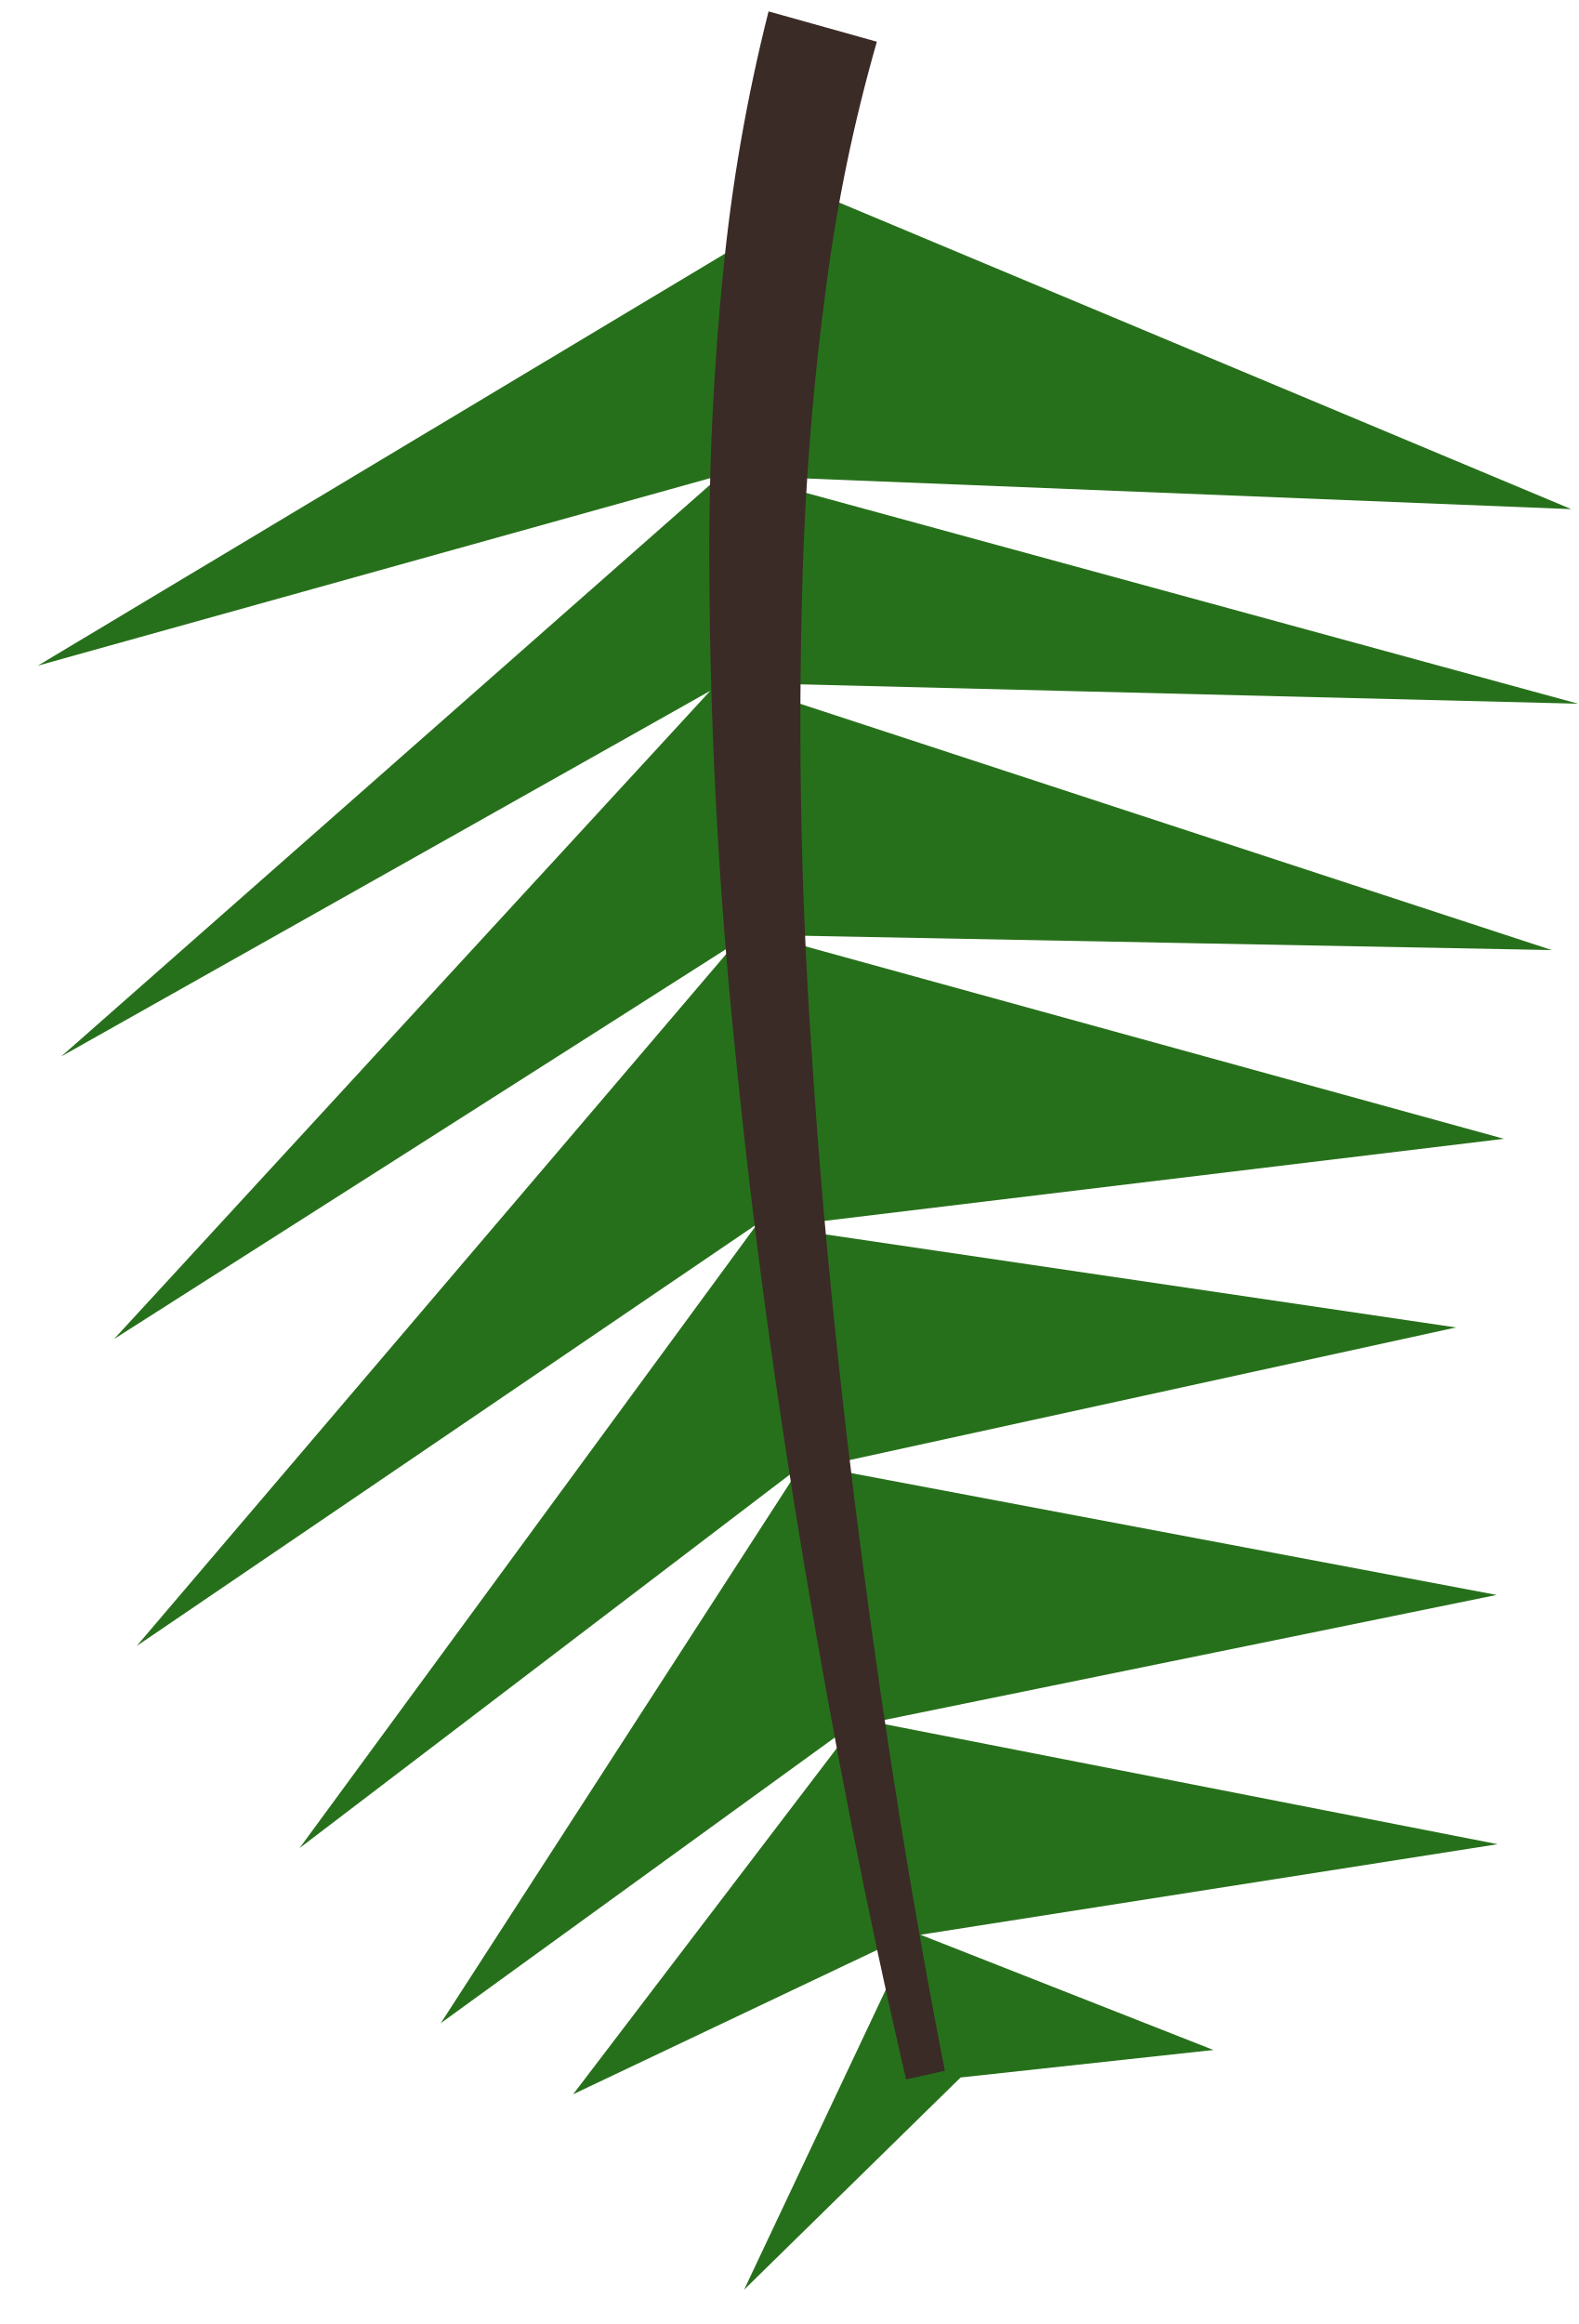
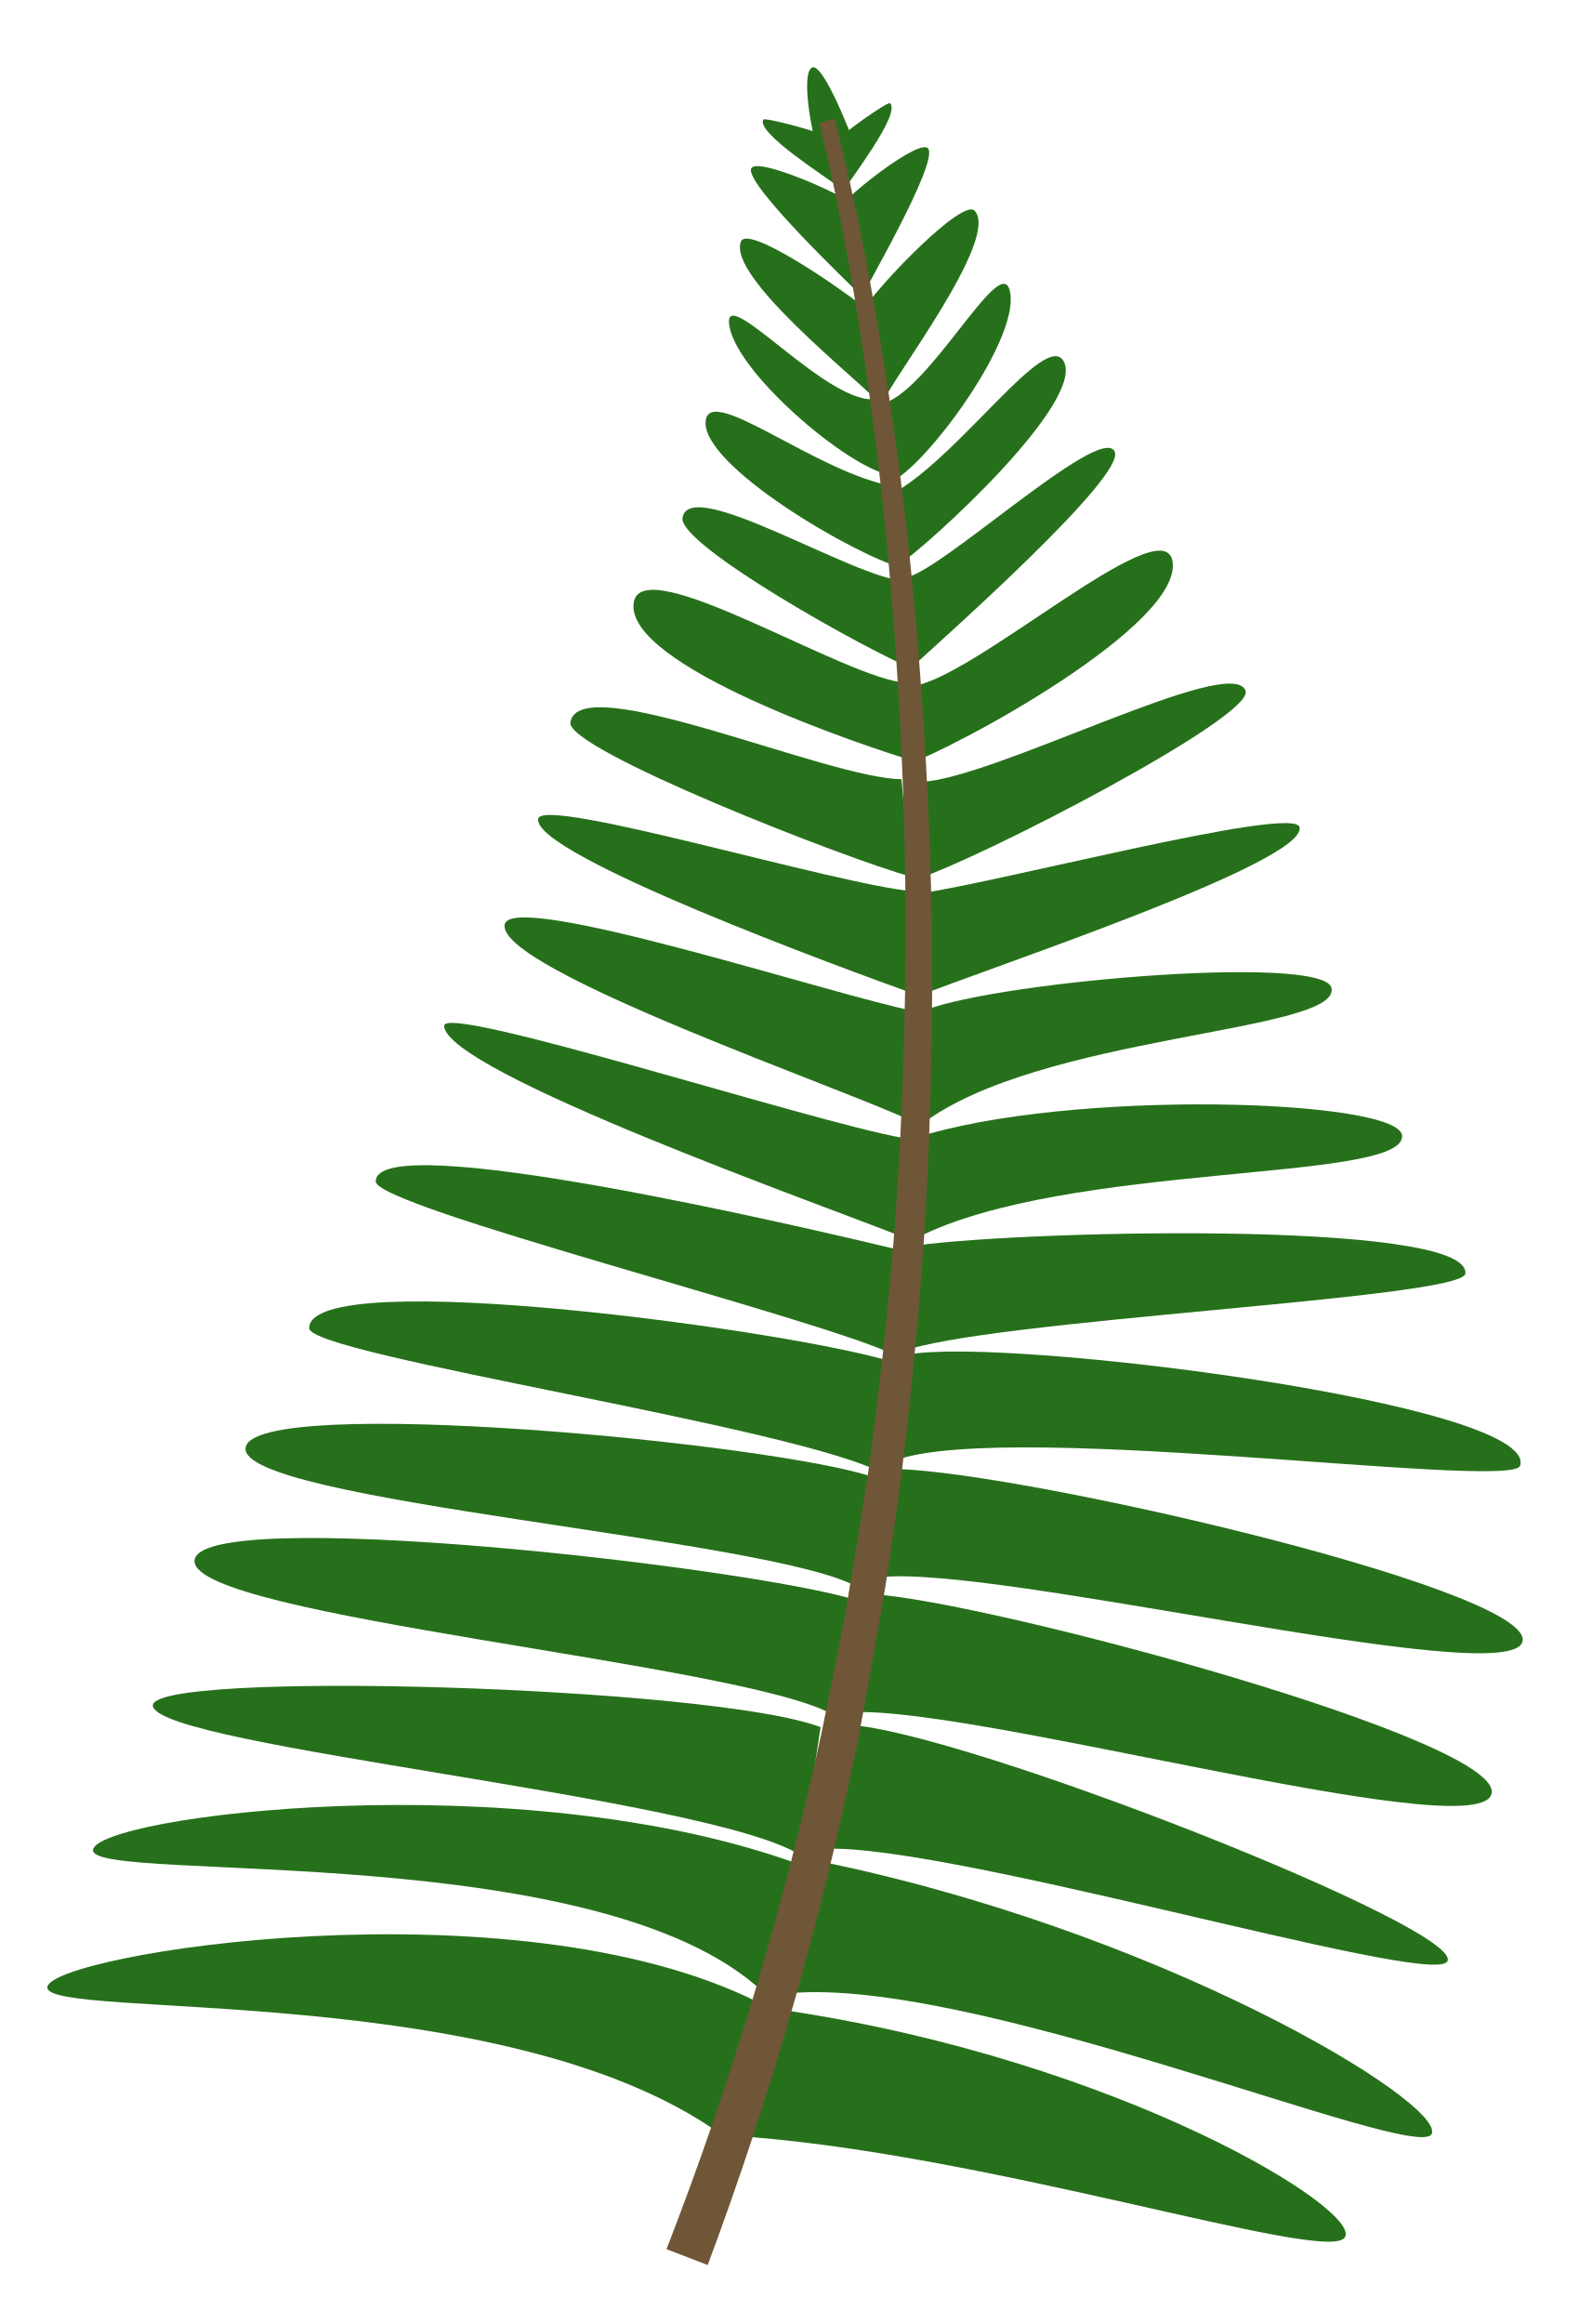
<svg xmlns="http://www.w3.org/2000/svg" viewBox="0 0 178.64 263.01">
  <defs>
-     <style>.cls-1{fill:#27701b;}.cls-2{fill:#3a2b26;}</style>
+     <style>.cls-1{fill:#27701b;}.cls-2{fill:#6f5637;}</style>
  </defs>
  <g id="leaves-individual">
-     <g id="leaf-1-front">
-       <polygon class="cls-1" points="82.26 28.59 4.29 75.33 81.62 53.77 6.93 119.56 80.4 78.18 12.91 151.54 83.26 106.73 15.47 186.28 85.72 138.51 33.91 209.15 90.64 165.94 49.9 228.96 97.06 194.78 64.88 237.01 103.29 218.78 84.23 259.13 108.74 235.11 137.36 232 104.2 218.96 169.54 208.71 98.94 194.89 169.42 180.5 92.63 166.01 164.82 150.23 87.7 138.85 170.24 128.88 86.53 105.82 175.66 107.52 83.32 77.27 178.64 79.64 84.25 53.87 177.87 57.62 92.38 21.83 82.26 28.59" />
-       <path class="cls-2" d="M102.57,235.33c-4.45-19.08-8.16-38.24-11.41-57.53s-5.92-38.68-7.87-58.19a555.37,555.37,0,0,1-3-58.9q.07-14.8,1.55-29.7A198.65,198.65,0,0,1,87,1.29L99.26,4.72A187.38,187.38,0,0,0,93.53,32.4C92.25,41.83,91.42,51.39,91,61a543.65,543.65,0,0,0,.87,57.91c1.24,19.34,3.23,38.66,5.77,57.92s5.58,38.49,9.32,57.52Z" />
+     <g id="leaf-1-back">
+       <path class="cls-1" d="M88.31,225.7c20.5-2.8,72.23,19.26,73.76,15.79s-30.8-23.25-70.56-31.1Z" />
+       <path class="cls-1" d="M82.65,241.69c28.36,1.72,67.31,14.55,69.56,11.55S127,233.23,89,227.53Z" />
+       <path class="cls-1" d="M95.36,193.89C107,192.1,166.48,209,168.8,203.14c2.41-6-57.22-22-70.09-22.73Z" />
+       <path class="cls-1" d="M92.05,209.34c12.07-1.78,70,15.72,71.78,12.64C166,218.32,109.27,196,96.07,195.2Z" />
+       <path class="cls-1" d="M100.3,165.73c10.2-5.6,70.9,3.09,71.78.14,2.1-7-58.22-14.62-69.24-12.58Z" />
+       <path class="cls-1" d="M98.47,178.7c10.37-2.68,73,13.07,73.89,7s-60.42-20-72.1-19.43Z" />
+       <path class="cls-1" d="M103.85,140.05c17-8.59,54.92-6.22,54.87-11.47,0-4.21-37.7-5.42-55.12.2Z" />
+       <path class="cls-1" d="M102,153c9.21-3.65,63.63-6,63.88-8.87.56-6.24-52.75-4.84-63.34-3Z" />
+       <path class="cls-1" d="M104.24,127.3c13.36-10.26,47.42-10.41,46.49-15.47-.74-4-40.08-.61-46.85,2.86Z" />
+       <path class="cls-1" d="M103.54,99.57C110.79,97.3,142,81.12,141,78.19c-1.45-4.37-28.53,10-36.82,10.31Z" />
+       <path class="cls-1" d="M103.87,112.77c7.31-3,44-15.09,43.24-19.14-.49-2.66-35.38,6.6-43.81,7.6Z" />
+       <path class="cls-1" d="M102.42,86.61c5.89-2,31.6-16,30.3-23.13-1.11-6.08-22.89,13.67-29.59,14.18Z" />
+       <path class="cls-1" d="M99.87,45.64C101,42.83,113.2,27,110.34,23.86,109,22.34,99.41,32.32,97.69,35.11Z" />
+       <path class="cls-1" d="M95.44,21.68c.68-1.23,6.6-8.82,5.31-10-.25-.23-5.76,3.64-6.71,4.84Z" />
+       <path class="cls-1" d="M97.2,34.23c.82-1.67,8.88-15.56,7.9-17.37-.75-1.4-8.84,4.94-10,6.57Z" />
+       <path class="cls-1" d="M102.87,75.83c4-3.67,24.64-21.95,23.31-24.73-1.6-3.35-20.83,14.68-23.89,14.24Z" />
+       <path class="cls-1" d="M101.13,54.41c4.27-2.36,14.68-16.65,13.13-21.67-1.21-3.93-9.34,12.06-14.62,13Z" />
+       <path class="cls-1" d="M101.42,64.18c4.2-2.89,21.4-18.75,19-23.28-2-3.62-11.56,10.44-19.12,14.82Z" />
+       <path class="cls-1" d="M92.58,17.14c-.72-2.18-1.88-8.59-.72-9.46s4.22,6.85,5,9Z" />
+       <path class="cls-1" d="M87.34,226.4c-17.52-18.64-76.85-13.15-76.81-17s48.28-10.08,80.22,1.69Z" />
+       <path class="cls-1" d="M81.63,241.56C57.2,224,5.15,228.65,5.36,224.9s52.78-12.23,80.54,1.74Z" />
+       <path class="cls-1" d="M94.19,194c-10.31-5.76-72-11-72.17-17.3-.15-6.51,62.76.58,75.07,4.43Z" />
+       <path class="cls-1" d="M90.69,210c-10.25-6.62-72.33-12.25-73.38-16.9-.94-4.14,63.21-2.33,75.58,2.36Z" />
+       <path class="cls-1" d="M100.21,166.89C91.29,161.62,35,153.39,35,150.31c0-7.28,55.8.42,66.42,3.94Z" />
+       <path class="cls-1" d="M97.2,179.69c-9.15-5.56-70.28-9.74-69.4-15.85s60.26-.5,71.28,3.4Z" />
+       <path class="cls-1" d="M102.34,140.05c-8.9-3.56-51.78-18.7-52.07-23.94-.15-2.66,41.58,10.85,51.89,12.66Z" />
+       <path class="cls-1" d="M101.2,153.3c-9-4.25-58.6-16.69-58.66-19.58-.14-6.26,48.46,5.16,58.9,7.65Z" />
+       <path class="cls-1" d="M99,45.1c-2-2.24-16.73-13.84-15.12-17.77.78-1.91,11,5.12,13.53,7.14Z" />
+       <path class="cls-1" d="M94.84,21.09c-1.07-.92-9.24-6-8.44-7.55.15-.3,6.66,1.42,8,2.22Z" />
+       <path class="cls-1" d="M97.52,33.47C96.18,32.19,84.72,21.21,85,19.17c.23-1.57,9.1,2.32,10.76,3.44Z" />
+       <path class="cls-1" d="M103.49,127c-7.49-3.66-47.1-17.24-46.37-22.34.59-4.08,37.56,8.07,46.24,9.73Z" />
+       <path class="cls-1" d="M103.11,99.21c-7.33-2-39-14.39-38.54-17.45.89-6.2,29.18,6.38,37.47,6.42Z" />
+       <path class="cls-1" d="M103.3,112.42c-7.42-2.66-43-15.67-42.38-19.74.38-2.68,34,7.51,42.5,8.19Z" />
+       <path class="cls-1" d="M103.73,86.22c-6-1.79-33-10.86-32-18,.87-6.12,24.25,8.83,31,9.07Z" />
+       <path class="cls-1" d="M103.37,75.7c-5.07-2-26.55-14-26.11-17.08.71-4.93,19.32,6.79,25,7.1Z" />
+       <path class="cls-1" d="M100.82,53.76c-4.83-.73-18-12-18.3-17.26-.23-4.11,11.42,9.57,16.7,8.64Z" />
+       <path class="cls-1" d="M102,64.21C97.1,63,79.16,52.65,79.89,47.56c.58-4.08,12.66,6,21.26,7.48Z" />
+       <path class="cls-2" d="M94.46,13.42c2.59,10,4.43,20.07,6,30.22S103.2,64,104,74.23s1.34,20.49,1.48,30.76-.09,20.55-.63,30.81-1.53,20.51-2.76,30.72c-.71,5.09-1.35,10.19-2.25,15.26S98.09,191.91,97.11,197a393.25,393.25,0,0,1-17,59.34l-4.66-1.8A388.85,388.85,0,0,0,93,196.1c1-5,2.1-10,2.94-15S97.6,171.05,98.37,166c1.35-10.1,2.47-20.24,3.14-30.42s1-20.38,1-30.58-.38-20.42-1.07-30.6S99.74,54.07,98.32,44s-3.15-20.21-5.58-30.08Z" />
    </g>
  </g>
</svg>
